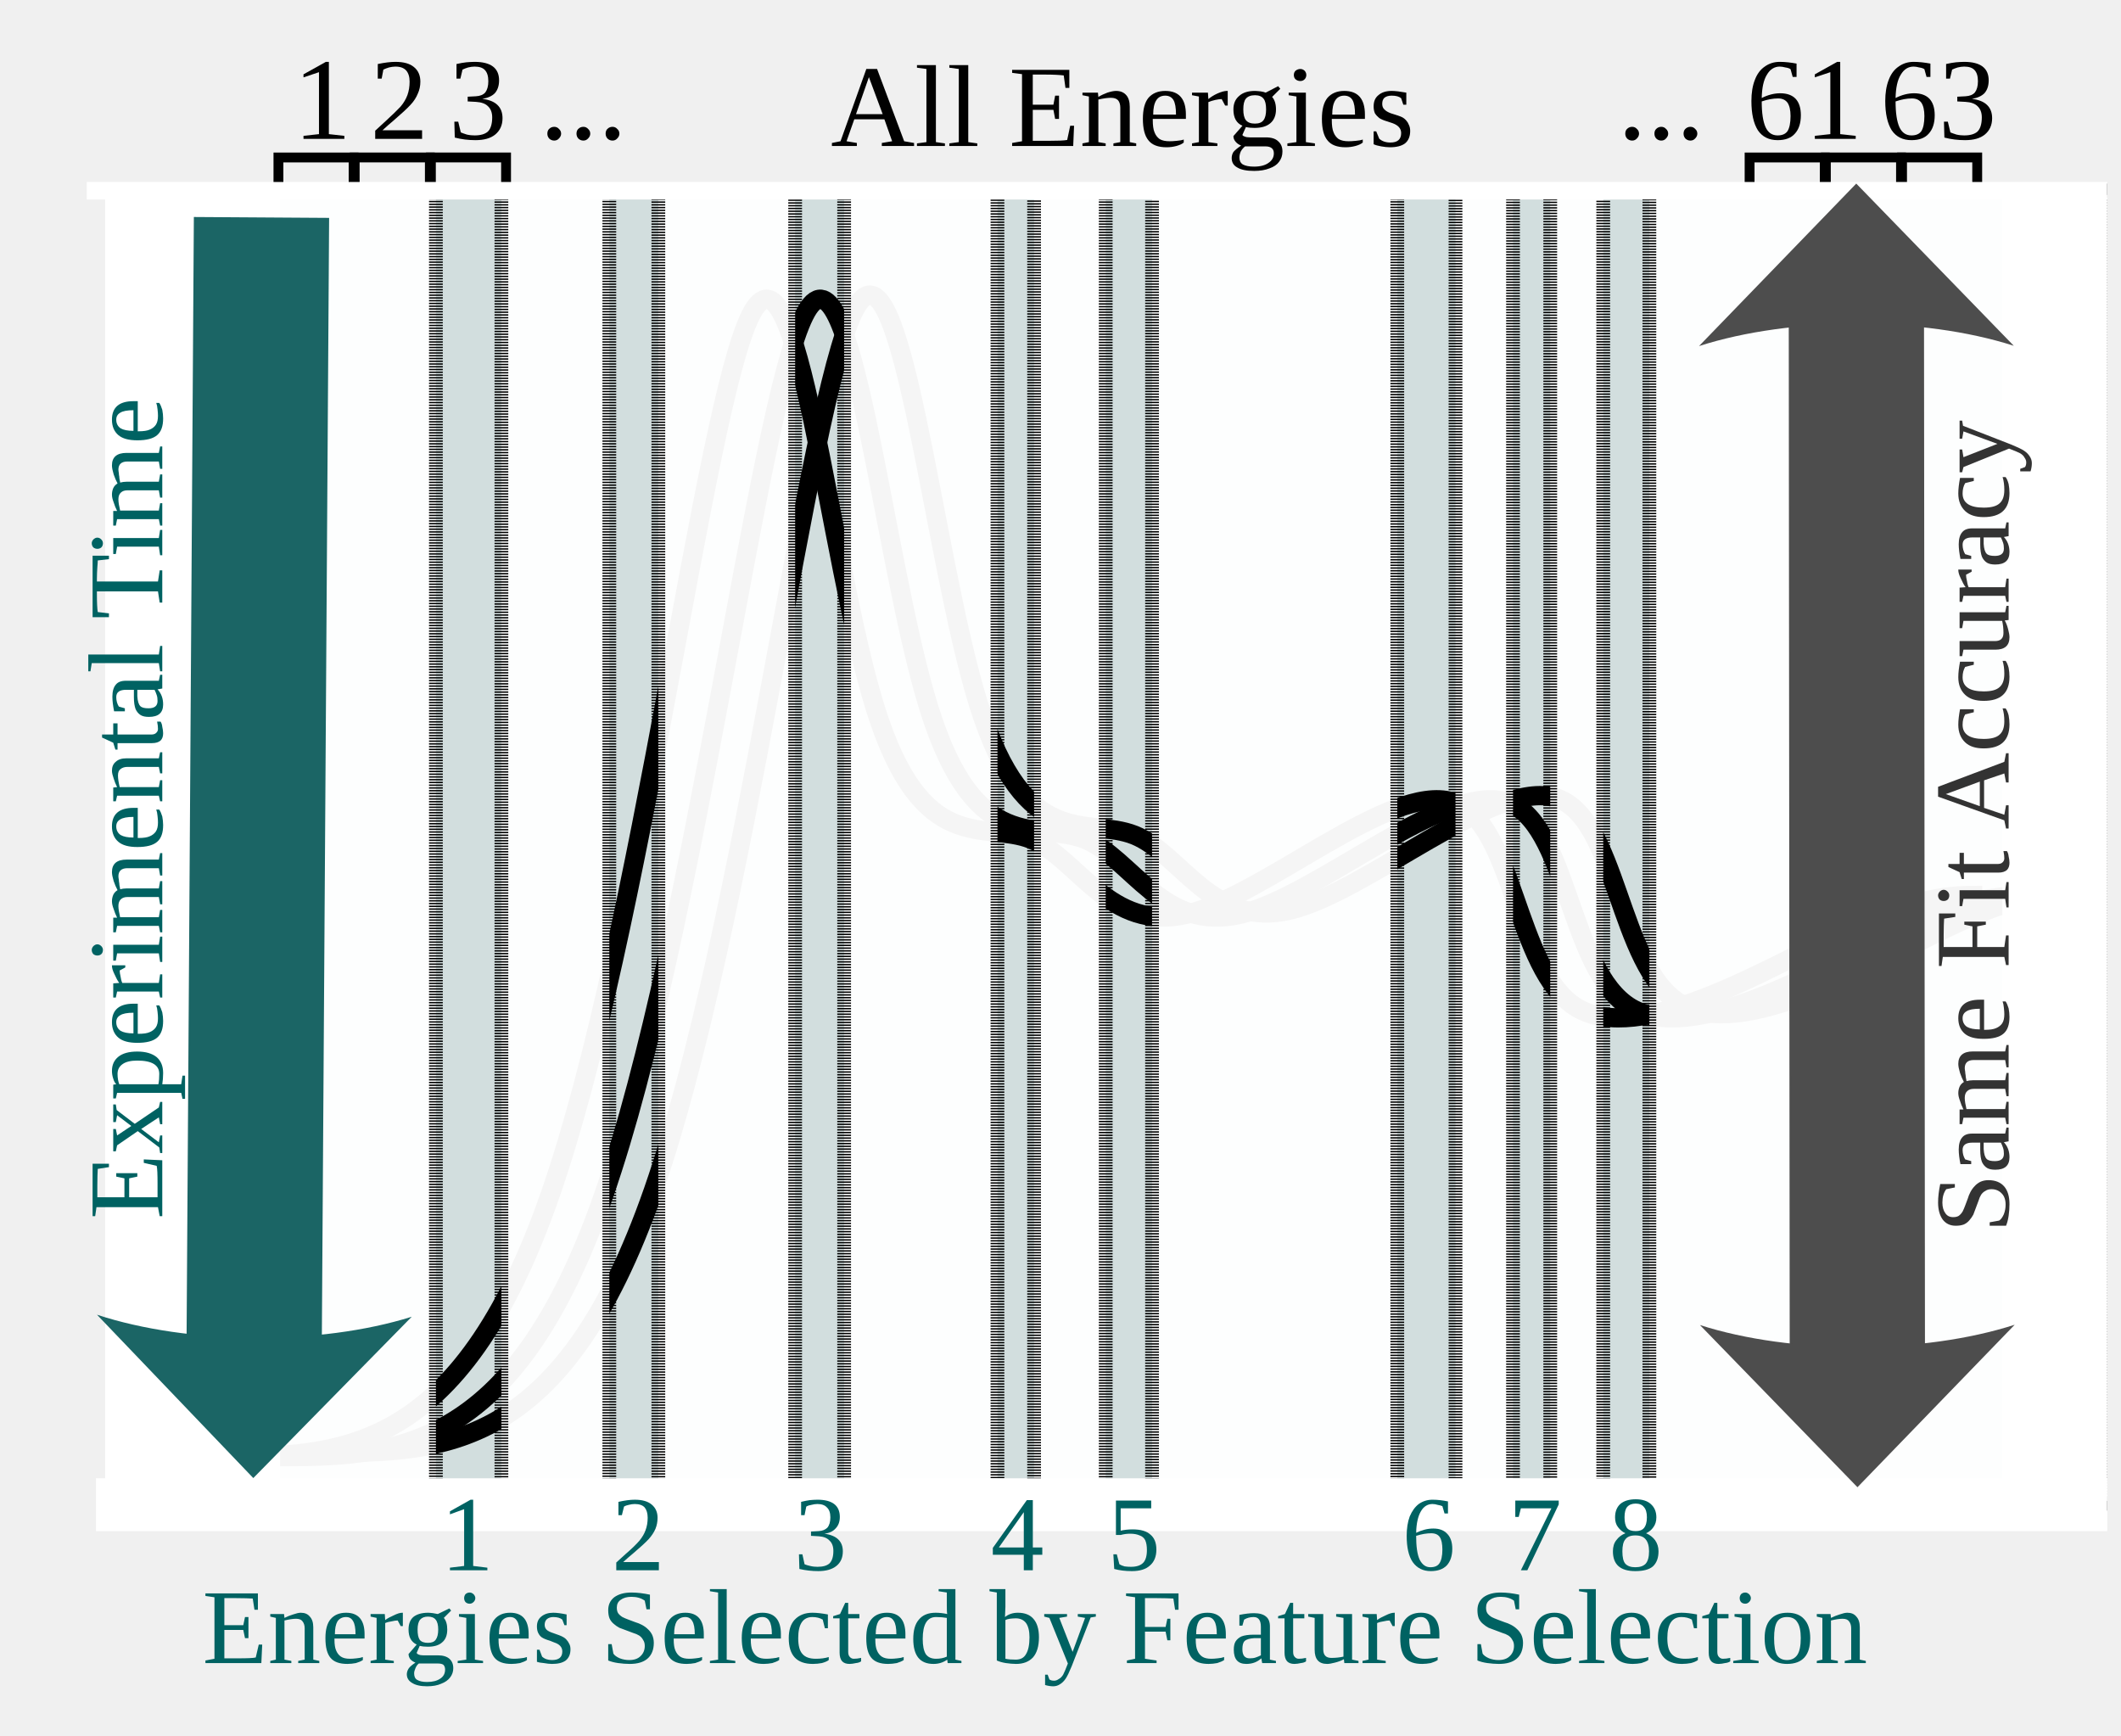
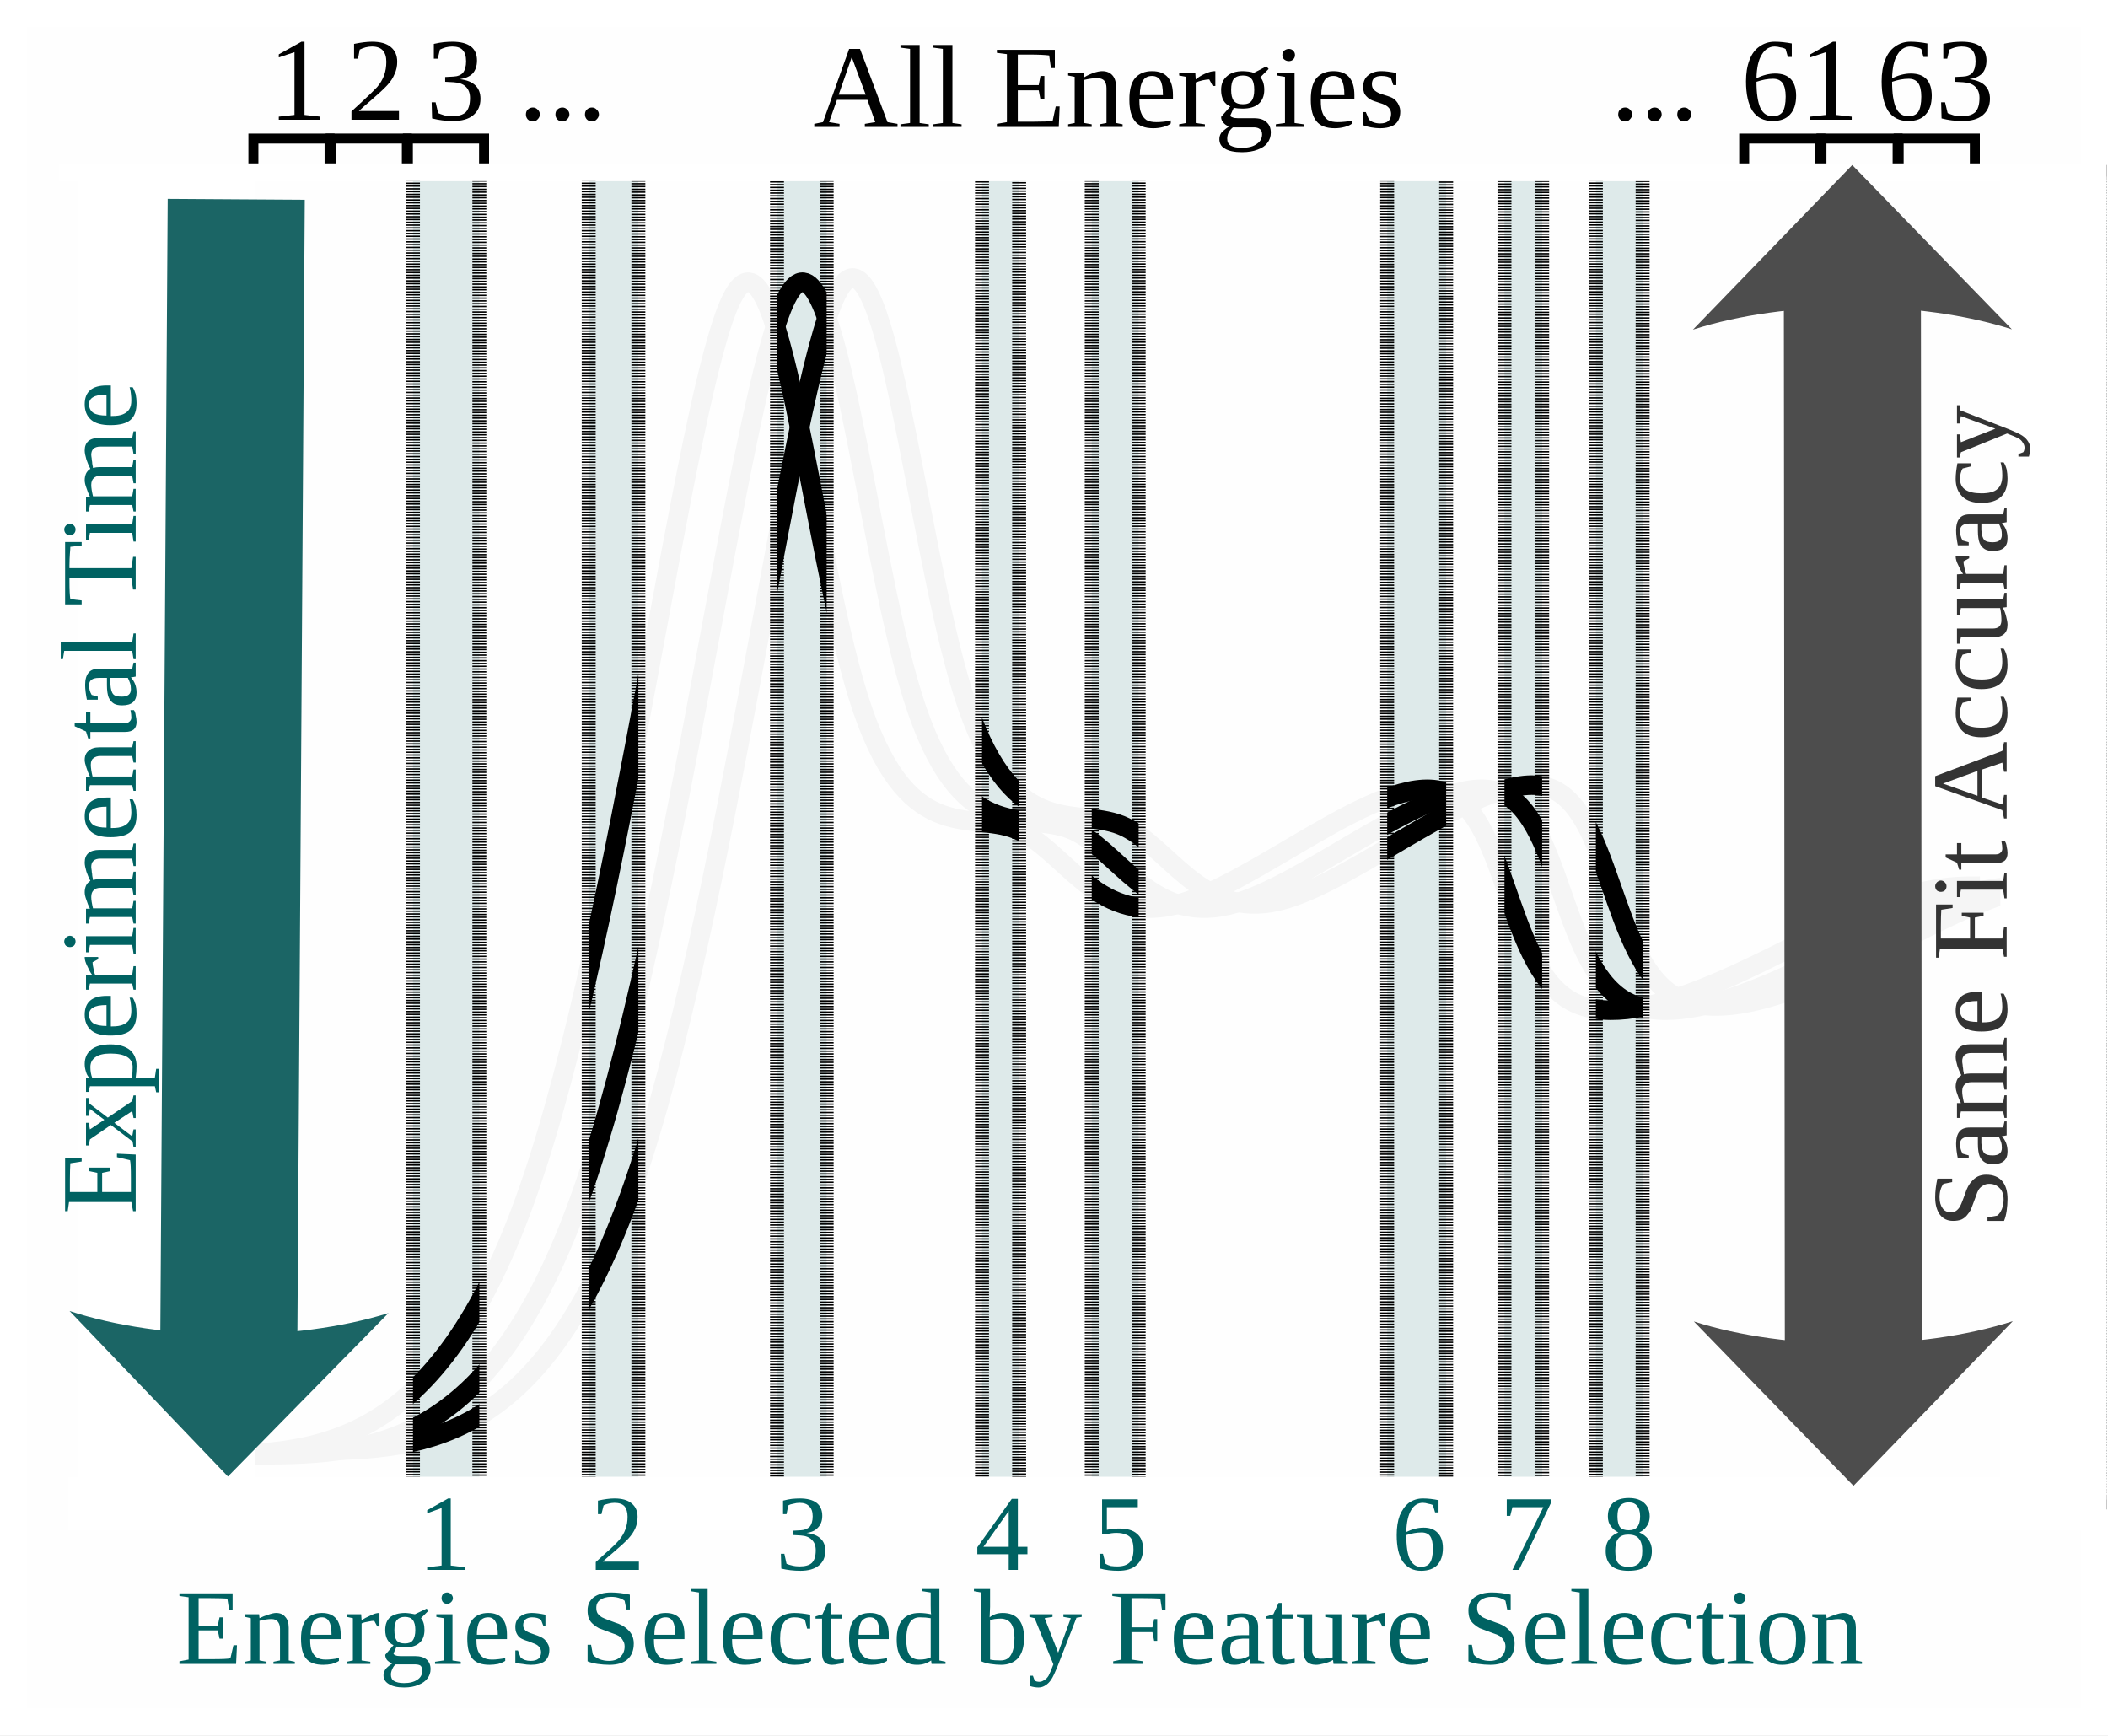
- <svg xmlns="http://www.w3.org/2000/svg" width="77.054mm" height="63.044mm" viewBox="0 0 77.054 63.044" version="1.1" id="svg459">
+ <svg xmlns="http://www.w3.org/2000/svg" width="75.574mm" height="62.217mm" viewBox="0 0 75.574 62.217" version="1.1" id="svg459">
  <defs id="defs456">
    <marker style="overflow:visible" id="Arrow2" refX="0" refY="0" orient="auto-start-reverse" markerWidth="1.2" markerHeight="2.327" viewBox="0 0 7.7 5.6" preserveAspectRatio="none">
      <path transform="scale(0.7)" d="M -2,-4 9,0 -2,4 c 2,-2.33 2,-5.66 0,-8 z" style="fill:context-stroke;fill-rule:evenodd;stroke:none" id="arrow2L" />
    </marker>
    <clipPath clipPathUnits="userSpaceOnUse" id="clipPath24213">
      <rect style="fill:none;fill-opacity:0.878;stroke:#000000;stroke-width:1;stroke-dasharray:none;stroke-dashoffset:0;stroke-opacity:1" id="rect24215" width="76.054" height="62.044" x="100.759" y="83.604" transform="rotate(90)" />
    </clipPath>
    <clipPath clipPathUnits="userSpaceOnUse" id="clipPath24217">
      <rect style="fill:none;fill-opacity:0.878;stroke:#000000;stroke-width:1;stroke-dasharray:none;stroke-dashoffset:0;stroke-opacity:1" id="rect24219" width="76.054" height="62.044" x="100.759" y="83.604" />
    </clipPath>
    <clipPath clipPathUnits="userSpaceOnUse" id="clipPath24221">
      <rect style="fill:none;fill-opacity:0.878;stroke:#000000;stroke-width:1;stroke-dasharray:none;stroke-dashoffset:0;stroke-opacity:1" id="rect24223" width="76.054" height="62.044" x="100.759" y="83.604" transform="rotate(90)" />
    </clipPath>
    <clipPath clipPathUnits="userSpaceOnUse" id="clipPath24225">
      <rect style="fill:none;fill-opacity:0.878;stroke:#000000;stroke-width:1;stroke-dasharray:none;stroke-dashoffset:0;stroke-opacity:1" id="rect24227" width="76.054" height="62.044" x="100.759" y="83.604" />
    </clipPath>
    <clipPath clipPathUnits="userSpaceOnUse" id="clipPath24229">
      <rect style="fill:none;fill-opacity:0.878;stroke:#000000;stroke-width:1;stroke-dasharray:none;stroke-dashoffset:0;stroke-opacity:1" id="rect24231" width="76.054" height="62.044" x="100.759" y="83.604" />
    </clipPath>
    <clipPath clipPathUnits="userSpaceOnUse" id="clipPath24233">
      <rect style="fill:none;fill-opacity:0.878;stroke:#000000;stroke-width:1;stroke-dasharray:none;stroke-dashoffset:0;stroke-opacity:1" id="rect24235" width="76.054" height="62.044" x="100.759" y="83.604" />
    </clipPath>
    <clipPath clipPathUnits="userSpaceOnUse" id="clipPath24237">
      <rect style="fill:none;fill-opacity:0.878;stroke:#000000;stroke-width:1;stroke-dasharray:none;stroke-dashoffset:0;stroke-opacity:1" id="rect24239" width="76.054" height="62.044" x="100.759" y="83.604" />
    </clipPath>
    <clipPath clipPathUnits="userSpaceOnUse" id="clipPath24241">
      <rect style="fill:none;fill-opacity:0.878;stroke:#000000;stroke-width:1;stroke-dasharray:none;stroke-dashoffset:0;stroke-opacity:1" id="rect24243" width="76.054" height="62.044" x="100.759" y="83.604" />
    </clipPath>
    <clipPath clipPathUnits="userSpaceOnUse" id="clipPath24245">
      <rect style="fill:none;fill-opacity:0.878;stroke:#000000;stroke-width:1;stroke-dasharray:none;stroke-dashoffset:0;stroke-opacity:1" id="rect24247" width="76.054" height="62.044" x="100.759" y="83.604" />
    </clipPath>
    <clipPath clipPathUnits="userSpaceOnUse" id="clipPath24249">
      <rect style="fill:none;fill-opacity:0.878;stroke:#000000;stroke-width:1;stroke-dasharray:none;stroke-dashoffset:0;stroke-opacity:1" id="rect24251" width="76.054" height="62.044" x="100.759" y="83.604" />
    </clipPath>
    <clipPath clipPathUnits="userSpaceOnUse" id="clipPath24253">
      <rect style="fill:none;fill-opacity:0.878;stroke:#000000;stroke-width:1;stroke-dasharray:none;stroke-dashoffset:0;stroke-opacity:1" id="rect24255" width="76.054" height="62.044" x="100.759" y="83.604" />
    </clipPath>
    <clipPath clipPathUnits="userSpaceOnUse" id="clipPath24257">
      <rect style="fill:none;fill-opacity:0.878;stroke:#000000;stroke-width:1;stroke-dasharray:none;stroke-dashoffset:0;stroke-opacity:1" id="rect24259" width="76.054" height="62.044" x="100.759" y="83.604" />
    </clipPath>
    <clipPath clipPathUnits="userSpaceOnUse" id="clipPath24261">
      <rect style="fill:none;fill-opacity:0.878;stroke:#000000;stroke-width:1;stroke-dasharray:none;stroke-dashoffset:0;stroke-opacity:1" id="rect24263" width="76.054" height="62.044" x="100.759" y="83.604" />
    </clipPath>
    <clipPath clipPathUnits="userSpaceOnUse" id="clipPath24265">
      <rect style="fill:none;fill-opacity:0.878;stroke:#000000;stroke-width:1;stroke-dasharray:none;stroke-dashoffset:0;stroke-opacity:1" id="rect24267" width="76.054" height="62.044" x="100.759" y="83.604" />
    </clipPath>
    <clipPath clipPathUnits="userSpaceOnUse" id="clipPath24269">
      <rect style="fill:none;fill-opacity:0.878;stroke:#000000;stroke-width:1;stroke-dasharray:none;stroke-dashoffset:0;stroke-opacity:1" id="rect24271" width="76.054" height="62.044" x="100.759" y="83.604" />
    </clipPath>
    <clipPath clipPathUnits="userSpaceOnUse" id="clipPath24273">
      <rect style="fill:none;fill-opacity:0.878;stroke:#000000;stroke-width:1;stroke-dasharray:none;stroke-dashoffset:0;stroke-opacity:1" id="rect24275" width="76.054" height="62.044" x="100.759" y="83.604" />
    </clipPath>
    <clipPath clipPathUnits="userSpaceOnUse" id="clipPath24277">
      <rect style="fill:none;fill-opacity:0.878;stroke:#000000;stroke-width:1;stroke-dasharray:none;stroke-dashoffset:0;stroke-opacity:1" id="rect24279" width="76.054" height="62.044" x="100.759" y="83.604" />
    </clipPath>
    <clipPath clipPathUnits="userSpaceOnUse" id="clipPath24281">
      <rect style="fill:none;fill-opacity:0.878;stroke:#000000;stroke-width:1;stroke-dasharray:none;stroke-dashoffset:0;stroke-opacity:1" id="rect24283" width="76.054" height="62.044" x="100.759" y="83.604" />
    </clipPath>
    <clipPath clipPathUnits="userSpaceOnUse" id="clipPath24285">
      <rect style="fill:none;fill-opacity:0.878;stroke:#000000;stroke-width:1;stroke-dasharray:none;stroke-dashoffset:0;stroke-opacity:1" id="rect24287" width="76.054" height="62.044" x="100.759" y="83.604" />
    </clipPath>
    <clipPath clipPathUnits="userSpaceOnUse" id="clipPath24289">
      <rect style="fill:none;fill-opacity:0.878;stroke:#000000;stroke-width:1;stroke-dasharray:none;stroke-dashoffset:0;stroke-opacity:1" id="rect24291" width="76.054" height="62.044" x="100.759" y="83.604" />
    </clipPath>
    <clipPath clipPathUnits="userSpaceOnUse" id="clipPath24293">
      <rect style="fill:none;fill-opacity:0.878;stroke:#000000;stroke-width:1;stroke-dasharray:none;stroke-dashoffset:0;stroke-opacity:1" id="rect24295" width="76.054" height="62.044" x="100.759" y="83.604" />
    </clipPath>
    <clipPath clipPathUnits="userSpaceOnUse" id="clipPath24297">
      <rect style="fill:none;fill-opacity:0.878;stroke:#000000;stroke-width:1;stroke-dasharray:none;stroke-dashoffset:0;stroke-opacity:1" id="rect24299" width="76.054" height="62.044" x="99.927" y="32.827" />
    </clipPath>
    <clipPath clipPathUnits="userSpaceOnUse" id="clipPath24301">
-       <rect style="fill:none;fill-opacity:0.878;stroke:#000000;stroke-width:1;stroke-dasharray:none;stroke-dashoffset:0;stroke-opacity:1" id="rect24303" width="76.054" height="62.044" x="100.759" y="83.604" />
+       <rect style="fill:none;fill-opacity:0.878;stroke:#000000;stroke-width:1;stroke-dasharray:none;stroke-dashoffset:0;stroke-opacity:1" id="rect24303" width="76.054" height="62.044" x="100.759" y="83.604" d="m 100.759,83.604 h 76.054 v 62.044 h -76.054 z" />
    </clipPath>
    <clipPath clipPathUnits="userSpaceOnUse" id="clipPath24305">
-       <rect style="fill:none;fill-opacity:0.878;stroke:#000000;stroke-width:1;stroke-dasharray:none;stroke-dashoffset:0;stroke-opacity:1" id="rect24307" width="76.054" height="62.044" x="100.759" y="83.604" />
+       <rect style="fill:none;fill-opacity:0.878;stroke:#000000;stroke-width:1;stroke-dasharray:none;stroke-dashoffset:0;stroke-opacity:1" id="rect24307" width="76.054" height="62.044" x="100.759" y="83.604" d="m 100.759,83.604 h 76.054 v 62.044 h -76.054 z" />
    </clipPath>
    <clipPath clipPathUnits="userSpaceOnUse" id="clipPath24309">
-       <rect style="fill:none;fill-opacity:0.878;stroke:#000000;stroke-width:1;stroke-dasharray:none;stroke-dashoffset:0;stroke-opacity:1" id="rect24311" width="76.054" height="62.044" x="100.759" y="83.604" />
+       <rect style="fill:none;fill-opacity:0.878;stroke:#000000;stroke-width:1;stroke-dasharray:none;stroke-dashoffset:0;stroke-opacity:1" id="rect24311" width="76.054" height="62.044" x="100.759" y="83.604" d="m 100.759,83.604 h 76.054 v 62.044 h -76.054 z" />
    </clipPath>
    <clipPath clipPathUnits="userSpaceOnUse" id="clipPath24313">
      <rect style="fill:none;fill-opacity:0.878;stroke:#000000;stroke-width:1;stroke-dasharray:none;stroke-dashoffset:0;stroke-opacity:1" id="rect24315" width="76.054" height="62.044" x="100.759" y="83.604" />
    </clipPath>
    <clipPath clipPathUnits="userSpaceOnUse" id="clipPath24317">
      <rect style="fill:none;fill-opacity:0.878;stroke:#000000;stroke-width:1;stroke-dasharray:none;stroke-dashoffset:0;stroke-opacity:1" id="rect24319" width="76.054" height="62.044" x="47.314" y="83.604" />
    </clipPath>
    <clipPath clipPathUnits="userSpaceOnUse" id="clipPath24321">
      <rect style="fill:none;fill-opacity:0.878;stroke:#000000;stroke-width:1;stroke-dasharray:none;stroke-dashoffset:0;stroke-opacity:1" id="rect24323" width="76.054" height="62.044" x="100.759" y="83.604" />
    </clipPath>
  </defs>
-   <g id="layer1" transform="translate(-100.2595,-83.10437)">
+   <g id="layer1" transform="translate(-101.2899,-83.85654)">
+     <rect style="fill:#ffffff;fill-opacity:0.961;stroke:#ffffff;stroke-width:0.973" id="rect552" width="74.6" height="61.244" x="101.777" y="84.343" />
    <rect style="fill:#006262;fill-opacity:0.126;stroke:none;stroke-width:0.294;stroke-dasharray:none;stroke-dashoffset:0" id="rect5653" width="72.383" height="46.611" x="105.48" y="90.327" ry="0.182" clip-path="url(#clipPath24321)" />
    <g id="g5388" transform="translate(53.44586)" clip-path="url(#clipPath24317)">
      <rect style="fill:none;fill-opacity:1;stroke:#000000;stroke-width:0.358;stroke-dasharray:none;stroke-dashoffset:0" id="rect5382" width="2.731" height="1.141" x="113.145" y="88.824" ry="0.267" rx="0" />
      <rect style="fill:none;fill-opacity:1;stroke:#000000;stroke-width:0.358;stroke-dasharray:none;stroke-dashoffset:0" id="rect5384" width="2.731" height="1.141" x="110.375" y="88.825" ry="0.267" rx="0" />
      <rect style="fill:none;fill-opacity:1;stroke:#000000;stroke-width:0.358;stroke-dasharray:none;stroke-dashoffset:0" id="rect5386" width="2.731" height="1.141" x="115.913" y="88.824" ry="0.267" rx="0" />
    </g>
    <g id="g5380" clip-path="url(#clipPath24313)">
      <rect style="fill:none;fill-opacity:1;stroke:#000000;stroke-width:0.358;stroke-dasharray:none;stroke-dashoffset:0" id="rect5326" width="2.731" height="1.141" x="113.145" y="88.824" ry="0.267" rx="0" />
      <rect style="fill:none;fill-opacity:1;stroke:#000000;stroke-width:0.358;stroke-dasharray:none;stroke-dashoffset:0" id="rect5328" width="2.731" height="1.141" x="110.375" y="88.825" ry="0.267" rx="0" />
      <rect style="fill:none;fill-opacity:1;stroke:#000000;stroke-width:0.358;stroke-dasharray:none;stroke-dashoffset:0" id="rect5272" width="2.731" height="1.141" x="115.913" y="88.824" ry="0.267" rx="0" />
    </g>
    <path style="fill:none;fill-opacity:1;stroke:#000000;stroke-width:0.7;stroke-linecap:butt;stroke-linejoin:miter;stroke-miterlimit:4;stroke-dasharray:none;stroke-opacity:1" d="m 111.94,135.869 c 4.37,0 8.739,0 12.056,-9.515 3.317,-9.515 5.583,-28.546 7.282,-31.944 1.699,-3.398 2.832,8.836 4.531,14.273 1.699,5.437 3.965,4.078 5.664,4.758 1.699,0.68 2.832,3.399 5.664,2.719 2.832,-0.68 7.363,-4.758 9.628,-4.078 2.266,0.68 2.266,6.117 4.531,7.476 2.266,1.359 6.797,-1.36 9.629,-2.719 2.832,-1.359 3.965,-1.359 5.097,-1.359" id="path2772" clip-path="url(#clipPath24309)" />
    <path style="fill:none;fill-opacity:1;stroke:#000000;stroke-width:0.7;stroke-linecap:butt;stroke-linejoin:miter;stroke-miterlimit:4;stroke-dasharray:none;stroke-opacity:1" d="m 110.14,136.019 c 4.37,0 8.739,0 12.056,-9.515 3.317,-9.515 5.583,-28.546 7.282,-31.944 1.699,-3.398 2.832,8.836 4.531,14.273 1.699,5.437 3.965,4.078 5.664,4.758 1.699,0.68 2.832,3.399 5.664,2.719 2.832,-0.68 7.363,-4.758 9.628,-4.078 2.266,0.68 2.266,6.117 4.531,7.476 2.266,1.359 6.797,-1.36 9.629,-2.719 2.832,-1.359 3.965,-1.359 5.097,-1.359" id="path1072" clip-path="url(#clipPath24305)" />
    <path style="fill:none;fill-opacity:1;stroke:#000000;stroke-width:0.7;stroke-linecap:butt;stroke-linejoin:miter;stroke-miterlimit:4;stroke-dasharray:none;stroke-opacity:1" d="m 108.19,136.019 c 4.37,0 8.739,0 12.056,-9.515 3.317,-9.515 5.583,-28.546 7.282,-31.944 1.699,-3.398 2.832,8.836 4.531,14.273 1.699,5.437 3.965,4.078 5.664,4.758 1.699,0.68 2.832,3.399 5.664,2.719 2.832,-0.68 7.363,-4.758 9.628,-4.078 2.266,0.68 2.266,6.117 4.531,7.476 2.266,1.359 6.797,-1.36 9.629,-2.719 2.832,-1.359 3.965,-1.359 5.097,-1.359" id="path2778" clip-path="url(#clipPath24301)" />
    <g id="g4860" transform="translate(0.8324127,50.77718)" clip-path="url(#clipPath24297)">
      <rect style="fill:#ffffff;fill-opacity:0.959;stroke:#000000;stroke-width:0.5;stroke-dasharray:0.05, 0.05;stroke-dashoffset:0" id="rect1402" width="9.02" height="47.704" x="106.243" y="39.245" />
      <rect style="fill:#ffffff;fill-opacity:0.959;stroke:#000000;stroke-width:0.5;stroke-dasharray:0.05, 0.05;stroke-dashoffset:0" id="rect2794" width="3.92" height="47.704" x="117.643" y="39.245" />
      <rect style="fill:#ffffff;fill-opacity:0.959;stroke:#000000;stroke-width:0.5;stroke-dasharray:0.05, 0.05;stroke-dashoffset:0" id="rect2796" width="4.97" height="47.704" x="123.344" y="39.245" />
      <rect style="fill:#ffffff;fill-opacity:0.959;stroke:#000000;stroke-width:0.5;stroke-dasharray:0.05, 0.05;stroke-dashoffset:0" id="rect2798" width="5.57" height="47.704" x="130.094" y="39.245" />
      <rect style="fill:#ffffff;fill-opacity:0.959;stroke:#000000;stroke-width:0.5;stroke-dasharray:0.05, 0.05;stroke-dashoffset:0" id="rect2800" width="8.909" height="47.704" x="141.28" y="39.245" />
      <rect style="fill:#ffffff;fill-opacity:0.959;stroke:#000000;stroke-width:0.5;stroke-dasharray:0.05, 0.05;stroke-dashoffset:0" id="rect1402-8-3" width="1.925" height="47.704" x="155.746" y="39.245" />
      <rect style="fill:#ffffff;fill-opacity:0.959;stroke:#000000;stroke-width:0.5;stroke-dasharray:0.05, 0.05;stroke-dashoffset:0" id="rect2810" width="16.776" height="47.704" x="159.347" y="39.245" />
      <rect style="fill:#ffffff;fill-opacity:0.959;stroke:#000000;stroke-width:0.5;stroke-dasharray:0.05, 0.05;stroke-dashoffset:0" id="rect2828" width="2.602" height="47.704" x="136.995" y="39.245" />
      <rect style="fill:#ffffff;fill-opacity:0.959;stroke:#000000;stroke-width:0.5;stroke-dasharray:0.05, 0.05;stroke-dashoffset:0" id="rect2830" width="2.09" height="47.704" x="152.304" y="39.245" />
      <rect style="fill:#ffffff;fill-opacity:1;stroke:none;stroke-width:0.294;stroke-dasharray:0.029, 0.029;stroke-dashoffset:0" id="rect4695" width="77.445" height="1.921" x="102.913" y="86.027" />
      <rect style="fill:#ffffff;fill-opacity:1;stroke:none;stroke-width:0.169;stroke-dasharray:0.017, 0.017;stroke-dashoffset:0" id="rect4697" width="77.445" height="0.637" x="102.58" y="38.938" />
      <rect style="fill:#ffffff;fill-opacity:1;stroke:none;stroke-width:0.419;stroke-dasharray:0.042, 0.042;stroke-dashoffset:0" id="rect4699" width="6.356" height="47.437" x="103.246" y="39.245" />
      <rect style="fill:#ffffff;fill-opacity:1;stroke:none;stroke-width:0.419;stroke-dasharray:0.042, 0.042;stroke-dashoffset:0" id="rect4701" width="6.356" height="47.437" x="172.17" y="39.411" />
    </g>
    <text xml:space="preserve" style="font-size:3.175px;fill:#010101;fill-opacity:1;stroke:none;stroke-width:0.7;stroke-dasharray:none;stroke-dashoffset:0" x="116.075" y="138.121" id="text4916">
      <tspan id="tspan4914" style="font-style:normal;font-variant:normal;font-weight:normal;font-stretch:normal;font-family:'Times New Roman';-inkscape-font-specification:'Times New Roman, ';fill:#010101;fill-opacity:1;stroke-width:0.7" x="116.075" y="138.121" />
      <tspan style="font-style:normal;font-variant:normal;font-weight:normal;font-stretch:normal;font-family:'Times New Roman';-inkscape-font-specification:'Times New Roman, ';fill:#010101;fill-opacity:1;stroke-width:0.7" x="116.075" y="142.168" id="tspan5178" />
    </text>
    <text xml:space="preserve" style="font-style:normal;font-variant:normal;font-weight:normal;font-stretch:normal;font-size:3.881px;font-family:'Times New Roman';-inkscape-font-specification:'Times New Roman, ';fill:#006262;fill-opacity:1;stroke:none;stroke-width:0.7;stroke-dasharray:none;stroke-dashoffset:0" x="116.26" y="140.146" id="text5182" clip-path="url(#clipPath24293)">
-       <tspan id="tspan5180" style="fill:#006262;fill-opacity:1;stroke-width:0.7;font-size:3.881px" x="116.26" y="140.146">1</tspan>
+       <tspan id="tspan5180" style="font-size:3.881px;fill:#006262;fill-opacity:1;stroke-width:0.7" x="116.26" y="140.146">1</tspan>
    </text>
    <text xml:space="preserve" style="font-style:normal;font-variant:normal;font-weight:normal;font-stretch:normal;font-size:3.881px;font-family:'Times New Roman';-inkscape-font-specification:'Times New Roman, ';fill:#006262;fill-opacity:1;stroke:none;stroke-width:0.7;stroke-dasharray:none;stroke-dashoffset:0" x="122.476" y="140.146" id="text5186" clip-path="url(#clipPath24289)">
-       <tspan id="tspan5184" style="fill:#006262;fill-opacity:1;stroke-width:0.7;font-size:3.881px" x="122.476" y="140.146">2</tspan>
+       <tspan id="tspan5184" style="font-size:3.881px;fill:#006262;fill-opacity:1;stroke-width:0.7" x="122.476" y="140.146">2</tspan>
    </text>
    <text xml:space="preserve" style="font-style:normal;font-variant:normal;font-weight:normal;font-stretch:normal;font-size:3.881px;font-family:'Times New Roman';-inkscape-font-specification:'Times New Roman, ';fill:#006262;fill-opacity:1;stroke:none;stroke-width:0.7;stroke-dasharray:none;stroke-dashoffset:0" x="129.099" y="140.146" id="text5190" clip-path="url(#clipPath24285)">
-       <tspan id="tspan5188" style="fill:#006262;fill-opacity:1;stroke-width:0.7;font-size:3.881px" x="129.099" y="140.146">3</tspan>
+       <tspan id="tspan5188" style="font-size:3.881px;fill:#006262;fill-opacity:1;stroke-width:0.7" x="129.099" y="140.146">3</tspan>
    </text>
    <text xml:space="preserve" style="font-style:normal;font-variant:normal;font-weight:normal;font-stretch:normal;font-size:3.881px;font-family:'Times New Roman';-inkscape-font-specification:'Times New Roman, ';fill:#006262;fill-opacity:1;stroke:none;stroke-width:0.7;stroke-dasharray:none;stroke-dashoffset:0" x="136.251" y="140.146" id="text5202" clip-path="url(#clipPath24281)">
-       <tspan id="tspan5200" style="fill:#006262;fill-opacity:1;stroke-width:0.7;font-size:3.881px" x="136.251" y="140.146">4</tspan>
+       <tspan id="tspan5200" style="font-size:3.881px;fill:#006262;fill-opacity:1;stroke-width:0.7" x="136.251" y="140.146">4</tspan>
    </text>
    <text xml:space="preserve" style="font-style:normal;font-variant:normal;font-weight:normal;font-stretch:normal;font-size:3.881px;font-family:'Times New Roman';-inkscape-font-specification:'Times New Roman, ';fill:#006262;fill-opacity:1;stroke:none;stroke-width:0.7;stroke-dasharray:none;stroke-dashoffset:0" x="140.49" y="140.146" id="text5206" clip-path="url(#clipPath24277)">
-       <tspan id="tspan5204" style="fill:#006262;fill-opacity:1;stroke-width:0.7;font-size:3.881px" x="140.49" y="140.146">5</tspan>
+       <tspan id="tspan5204" style="font-size:3.881px;fill:#006262;fill-opacity:1;stroke-width:0.7" x="140.49" y="140.146">5</tspan>
    </text>
    <text xml:space="preserve" style="font-style:normal;font-variant:normal;font-weight:normal;font-stretch:normal;font-size:3.881px;font-family:'Times New Roman';-inkscape-font-specification:'Times New Roman, ';fill:#006262;fill-opacity:1;stroke:none;stroke-width:0.7;stroke-dasharray:none;stroke-dashoffset:0" x="151.192" y="140.146" id="text5210" clip-path="url(#clipPath24273)">
-       <tspan id="tspan5208" style="fill:#006262;fill-opacity:1;stroke-width:0.7;font-size:3.881px" x="151.192" y="140.146">6</tspan>
+       <tspan id="tspan5208" style="font-size:3.881px;fill:#006262;fill-opacity:1;stroke-width:0.7" x="151.192" y="140.146">6</tspan>
    </text>
    <text xml:space="preserve" style="font-style:normal;font-variant:normal;font-weight:normal;font-stretch:normal;font-size:3.881px;font-family:'Times New Roman';-inkscape-font-specification:'Times New Roman, ';fill:#006262;fill-opacity:1;stroke:none;stroke-width:0.7;stroke-dasharray:none;stroke-dashoffset:0" x="155.059" y="140.146" id="text5214" clip-path="url(#clipPath24269)">
-       <tspan id="tspan5212" style="fill:#006262;fill-opacity:1;stroke-width:0.7;font-size:3.881px" x="155.059" y="140.146">7</tspan>
+       <tspan id="tspan5212" style="font-size:3.881px;fill:#006262;fill-opacity:1;stroke-width:0.7" x="155.059" y="140.146">7</tspan>
    </text>
    <text xml:space="preserve" style="font-style:normal;font-variant:normal;font-weight:normal;font-stretch:normal;font-size:3.881px;font-family:'Times New Roman';-inkscape-font-specification:'Times New Roman, ';fill:#006262;fill-opacity:1;stroke:none;stroke-width:0.7;stroke-dasharray:none;stroke-dashoffset:0" x="158.715" y="140.146" id="text5218" clip-path="url(#clipPath24265)">
-       <tspan id="tspan5216" style="fill:#006262;fill-opacity:1;stroke-width:0.7;font-size:3.881px" x="158.715" y="140.146">8</tspan>
+       <tspan id="tspan5216" style="font-size:3.881px;fill:#006262;fill-opacity:1;stroke-width:0.7" x="158.715" y="140.146">8</tspan>
    </text>
    <text xml:space="preserve" style="font-style:normal;font-variant:normal;font-weight:normal;font-stretch:normal;font-size:4.233px;font-family:'Times New Roman';-inkscape-font-specification:'Times New Roman, ';fill:#010101;fill-opacity:1;stroke:none;stroke-width:0.7;stroke-dasharray:none;stroke-dashoffset:0" x="110.911" y="88.146" id="text5182-8" clip-path="url(#clipPath24261)">
-       <tspan id="tspan5180-1" style="stroke-width:0.7;font-size:4.233px" x="110.911" y="88.146">1</tspan>
+       <tspan id="tspan5180-1" style="font-size:4.233px;stroke-width:0.7" x="110.911" y="88.146">1</tspan>
    </text>
    <text xml:space="preserve" style="font-style:normal;font-variant:normal;font-weight:normal;font-stretch:normal;font-size:4.233px;font-family:'Times New Roman';-inkscape-font-specification:'Times New Roman, ';fill:#010101;fill-opacity:1;stroke:none;stroke-width:0.7;stroke-dasharray:none;stroke-dashoffset:0" x="113.832" y="88.146" id="text5182-8-1" clip-path="url(#clipPath24257)" transform="translate(-0.1292578)">
      <tspan id="tspan5180-1-6" style="font-size:4.233px;stroke-width:0.7" x="113.832" y="88.146">2</tspan>
    </text>
    <text xml:space="preserve" style="font-style:normal;font-variant:normal;font-weight:normal;font-stretch:normal;font-size:4.233px;font-family:'Times New Roman';-inkscape-font-specification:'Times New Roman, ';fill:#010101;fill-opacity:1;stroke:none;stroke-width:0.7;stroke-dasharray:none;stroke-dashoffset:0" x="116.563" y="88.146" id="text5182-8-11" clip-path="url(#clipPath24253)">
-       <tspan id="tspan5180-1-8" style="stroke-width:0.7;font-size:4.233px" x="116.563" y="88.146">3</tspan>
+       <tspan id="tspan5180-1-8" style="font-size:4.233px;stroke-width:0.7" x="116.563" y="88.146">3</tspan>
    </text>
    <text xml:space="preserve" style="font-style:normal;font-variant:normal;font-weight:normal;font-stretch:normal;font-size:4.233px;font-family:'Times New Roman';-inkscape-font-specification:'Times New Roman, ';fill:#010101;fill-opacity:1;stroke:none;stroke-width:0.7;stroke-dasharray:none;stroke-dashoffset:0" x="119.865" y="88.146" id="text5182-8-12" clip-path="url(#clipPath24249)">
-       <tspan id="tspan5180-1-66" style="stroke-width:0.7;font-size:4.233px" x="119.865" y="88.146">...</tspan>
+       <tspan id="tspan5180-1-66" style="font-size:4.233px;stroke-width:0.7" x="119.865" y="88.146">...</tspan>
    </text>
    <text xml:space="preserve" style="font-style:normal;font-variant:normal;font-weight:normal;font-stretch:normal;font-size:4.233px;font-family:'Times New Roman';-inkscape-font-specification:'Times New Roman, ';fill:#010101;fill-opacity:1;stroke:none;stroke-width:0.7;stroke-dasharray:none;stroke-dashoffset:0" x="163.828" y="88.146" id="text5627" clip-path="url(#clipPath24245)" transform="translate(-0.1292578)">
      <tspan id="tspan5625" style="font-size:4.233px;stroke-width:0.7" x="163.828" y="88.146">61</tspan>
    </text>
    <text xml:space="preserve" style="font-style:normal;font-variant:normal;font-weight:normal;font-stretch:normal;font-size:4.233px;font-family:'Times New Roman';-inkscape-font-specification:'Times New Roman, ';fill:#010101;fill-opacity:1;stroke:none;stroke-width:0.7;stroke-dasharray:none;stroke-dashoffset:0" x="168.95" y="88.146" id="text5635" clip-path="url(#clipPath24241)" transform="translate(-0.3877735)">
      <tspan id="tspan5633" style="font-size:4.233px;stroke-width:0.7" x="168.95" y="88.146">63</tspan>
    </text>
    <text xml:space="preserve" style="font-style:normal;font-variant:normal;font-weight:normal;font-stretch:normal;font-size:4.233px;font-family:'Times New Roman';-inkscape-font-specification:'Times New Roman, ';fill:#010101;fill-opacity:1;stroke:none;stroke-width:0.7;stroke-dasharray:none;stroke-dashoffset:0" x="159.023" y="88.146" id="text5639" clip-path="url(#clipPath24237)">
-       <tspan id="tspan5637" style="stroke-width:0.7;font-size:4.233px" x="159.023" y="88.146">...</tspan>
+       <tspan id="tspan5637" style="font-size:4.233px;stroke-width:0.7" x="159.023" y="88.146">...</tspan>
    </text>
    <text xml:space="preserve" style="font-style:normal;font-variant:normal;font-weight:normal;font-stretch:normal;font-size:4.233px;font-family:'Times New Roman';-inkscape-font-specification:'Times New Roman, ';fill:#010101;fill-opacity:1;stroke:none;stroke-width:0.7;stroke-dasharray:none;stroke-dashoffset:0" x="123.971" y="88.146" id="text5643" clip-path="url(#clipPath24233)" transform="translate(6.462891,0.2585156)">
      <tspan style="font-size:4.233px;stroke-width:0.7" x="123.971" y="88.146" id="tspan5645">All Energies</tspan>
    </text>
    <text xml:space="preserve" style="font-style:normal;font-variant:normal;font-weight:normal;font-stretch:normal;font-size:3.881px;font-family:'Times New Roman';-inkscape-font-specification:'Times New Roman, ';fill:#006262;fill-opacity:1;stroke:none;stroke-width:0.7;stroke-dasharray:none;stroke-dashoffset:0" x="113.383" y="143.286" id="text5651" clip-path="url(#clipPath24229)" transform="translate(-5.769584,0.2307833)">
      <tspan style="font-size:3.881px;fill:#006262;fill-opacity:1;stroke-width:0.7" x="113.383" y="143.286" id="tspan5649">Energies Selected by Feature Selection</tspan>
    </text>
    <path style="fill:#008080;fill-opacity:1;stroke:#1b6565;stroke-width:4.914;stroke-dasharray:none;stroke-dashoffset:0;stroke-opacity:1;marker-start:url(#Arrow2)" d="m 109.493,131.971 0.266,-40.968" id="path6142" clip-path="url(#clipPath24225)" />
    <text xml:space="preserve" style="font-style:normal;font-variant:normal;font-weight:normal;font-stretch:normal;font-size:3.881px;font-family:'Times New Roman';-inkscape-font-specification:'Times New Roman, ';fill:#006262;fill-opacity:1;stroke:none;stroke-width:0.7;stroke-dasharray:none;stroke-dashoffset:0" x="-127.74" y="105.809" id="text15040" transform="rotate(-90,0,-0.346175)" clip-path="url(#clipPath24221)">
      <tspan style="font-size:3.881px;fill:#006262;fill-opacity:1;stroke-width:0.7" x="-127.74" y="105.809" id="tspan15038">Experimental Time</tspan>
    </text>
    <path style="fill:#1b6565;fill-opacity:0.878;stroke:#4d4d4d;stroke-width:4.914;stroke-dasharray:none;stroke-dashoffset:0;stroke-opacity:1;marker-start:url(#Arrow2);marker-end:url(#Arrow2)" d="m 167.735,132.304 -0.035,-37.706" id="path20293" clip-path="url(#clipPath24217)" />
    <text xml:space="preserve" style="font-style:normal;font-variant:normal;font-weight:normal;font-stretch:normal;font-size:3.881px;font-family:'Times New Roman';-inkscape-font-specification:'Times New Roman, ';fill:#333333;fill-opacity:1;stroke:none;stroke-width:0.7;stroke-dasharray:none;stroke-dashoffset:0" x="-126.971" y="173.002" id="text20323" transform="rotate(-90,0.5769584,0.346175)" clip-path="url(#clipPath24213)">
      <tspan style="font-size:3.881px;fill:#333333;fill-opacity:1;stroke-width:0.7" x="-126.971" y="173.002" id="tspan20321">Same Fit Accuracy</tspan>
    </text>
  </g>
</svg>
